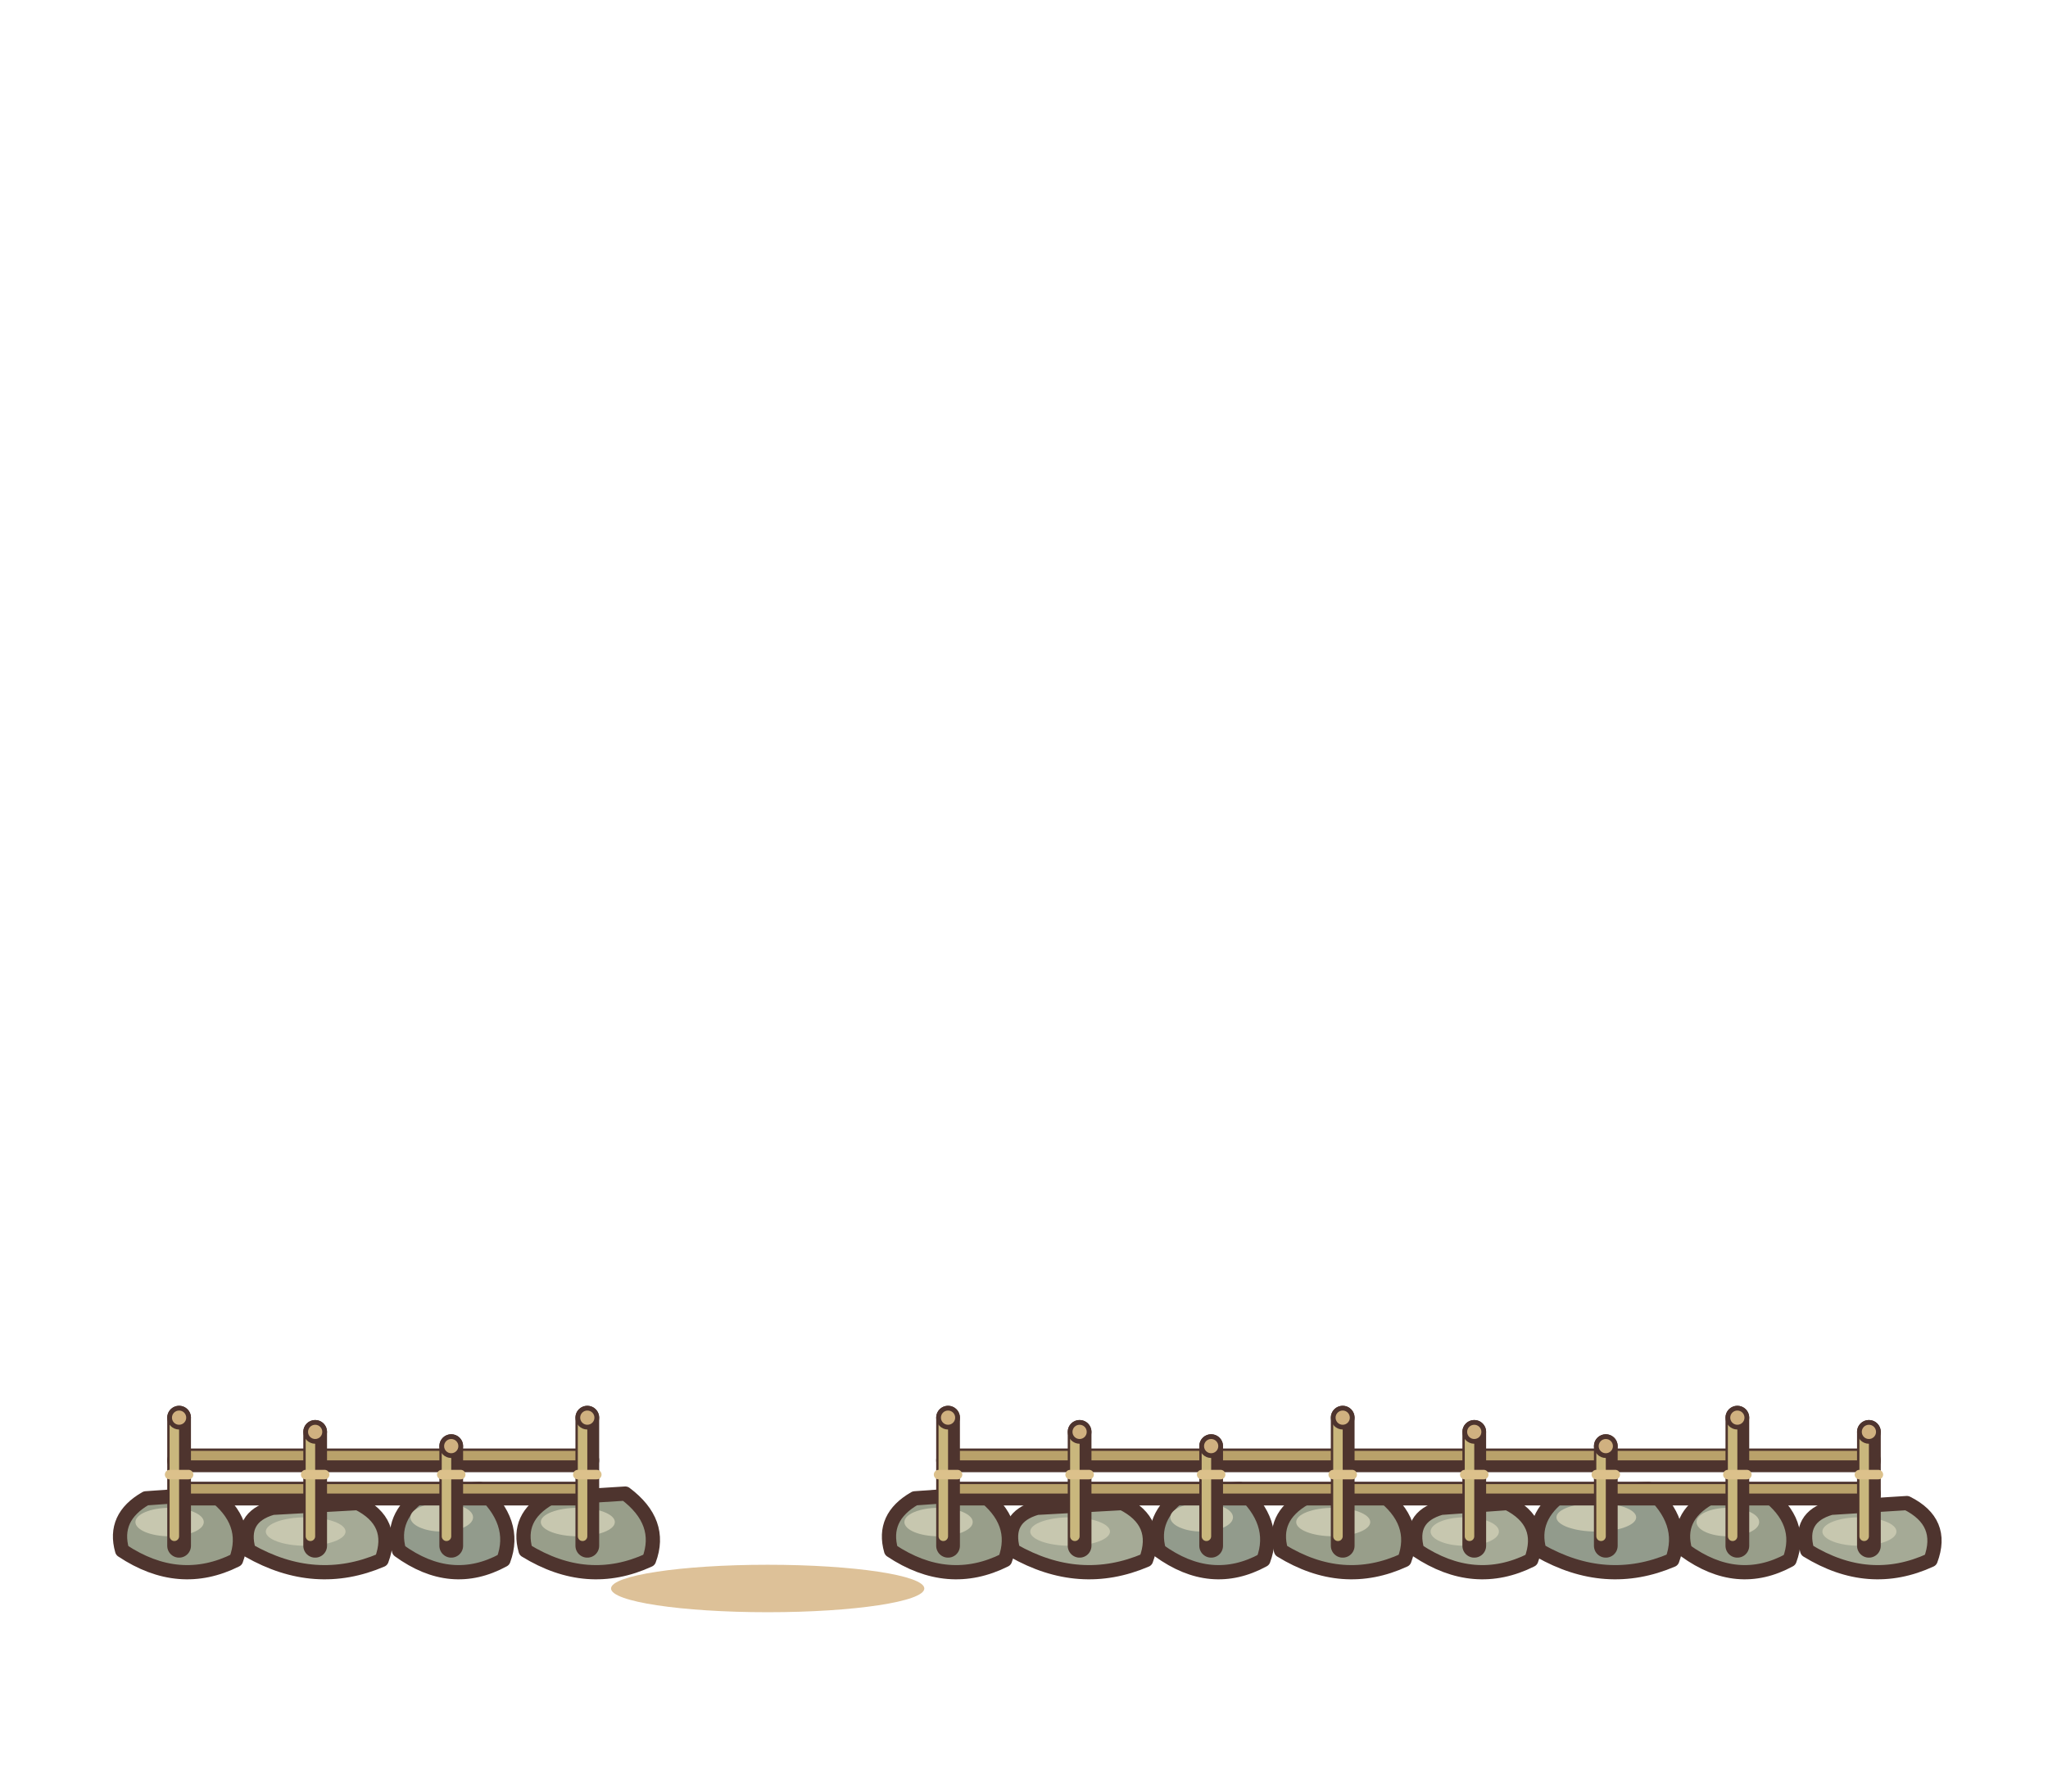
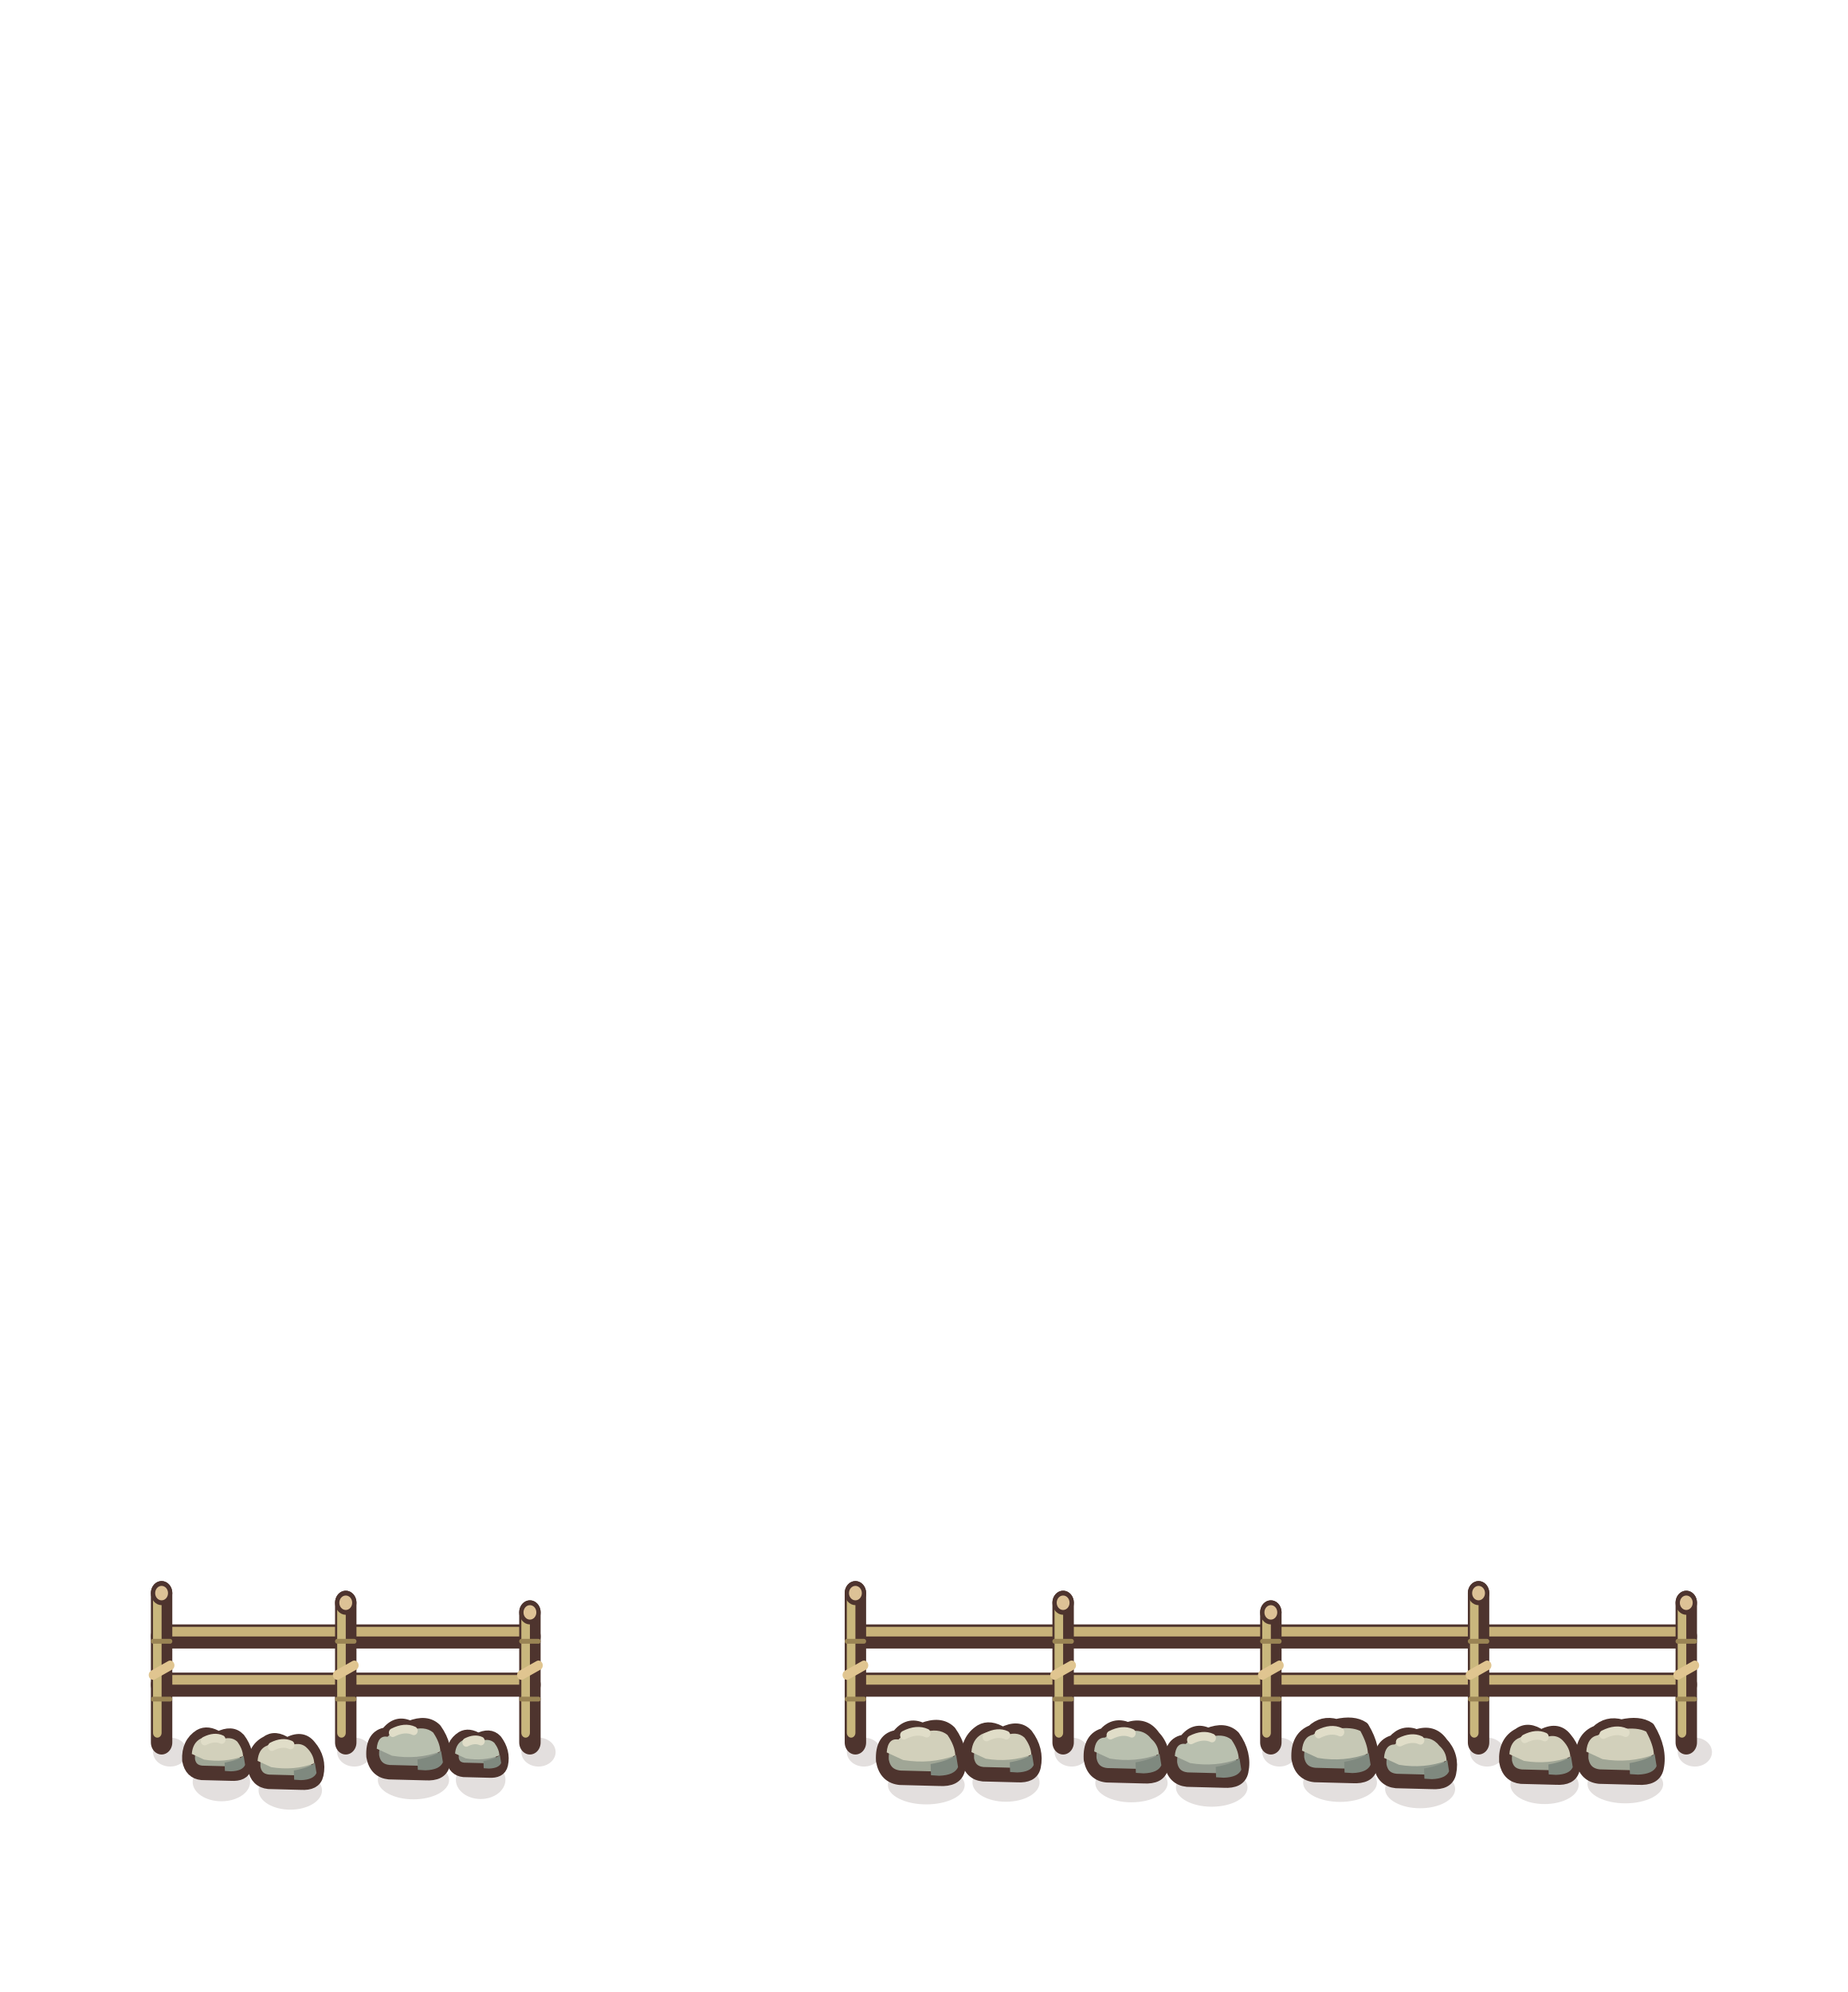
- <svg xmlns="http://www.w3.org/2000/svg" width="384" height="336" viewBox="0 0 384 336">
-   <g transform="translate(192,192) scale(0.89) translate(-192,-192)">
-     <path d="M2.0 303.0 Q0.0 296.0 7.0 292.0 L21.0 291.0 Q29.0 297.0 26.0 305.0 Q14.0 311.0 2.0 303.0 Z" fill="#989E8A" stroke="#4E342E" stroke-width="3" stroke-linejoin="round" stroke-linecap="round" />
-     <ellipse cx="12.0" cy="297.0" rx="7.2" ry="3" fill="#C7C7AF" />
-     <path d="M28.667 303.0 Q26.667 296.0 33.667 294.0 L51.667 293.0 Q59.667 297.0 56.667 305.0 Q42.667 311.0 28.667 303.0 Z" fill="#A5AA96" stroke="#4E342E" stroke-width="3" stroke-linejoin="round" stroke-linecap="round" />
-     <ellipse cx="40.667" cy="299.0" rx="8.4" ry="3" fill="#C7C7AF" />
-     <path d="M60.333 303.0 Q58.333 296.0 65.333 291.0 L77.333 290.0 Q85.333 297.0 82.333 305.0 Q71.333 311.0 60.333 303.0 Z" fill="#929B8C" stroke="#4E342E" stroke-width="3" stroke-linejoin="round" stroke-linecap="round" />
-     <ellipse cx="69.333" cy="296.0" rx="6.6" ry="3" fill="#C7C7AF" />
-     <path d="M87.0 303.0 Q85.0 296.0 92.0 292.0 L108.0 291.0 Q116.0 297.0 113.0 305.0 Q100.0 311.0 87.0 303.0 Z" fill="#989E8A" stroke="#4E342E" stroke-width="3" stroke-linejoin="round" stroke-linecap="round" />
-     <ellipse cx="98.0" cy="297.0" rx="7.8" ry="3" fill="#C7C7AF" />
-     <path d="M14 284 L100 284" stroke="#4E342E" stroke-width="5" stroke-linecap="round" fill="none" />
-     <path d="M14 283 L100 283" stroke="#B9A16A" stroke-width="2" stroke-linecap="round" fill="none" />
-     <path d="M14 291 L100 291" stroke="#4E342E" stroke-width="5" stroke-linecap="round" fill="none" />
-     <path d="M14 290 L100 290" stroke="#B9A16A" stroke-width="2" stroke-linecap="round" fill="none" />
-     <path d="M14.0 275.0 L14.0 302.0" stroke="#4E342E" stroke-width="5" stroke-linecap="round" fill="none" />
-     <path d="M13.0 276.0 L13.0 300.0" stroke="#C9B77D" stroke-width="2" stroke-linecap="round" fill="none" />
-     <ellipse cx="14.0" cy="275.0" rx="2" ry="2" fill="#D0B180" stroke="#4E342E" stroke-width="1" />
-     <path d="M12.0 287.0 L16.0 287.0" stroke="#DCC18B" stroke-width="2" stroke-linecap="round" fill="none" />
-     <path d="M42.667 278.0 L42.667 302.0" stroke="#4E342E" stroke-width="5" stroke-linecap="round" fill="none" />
-     <path d="M41.667 279.0 L41.667 300.0" stroke="#C9B77D" stroke-width="2" stroke-linecap="round" fill="none" />
-     <ellipse cx="42.667" cy="278.0" rx="2" ry="2" fill="#D0B180" stroke="#4E342E" stroke-width="1" />
-     <path d="M40.667 287.0 L44.667 287.0" stroke="#DCC18B" stroke-width="2" stroke-linecap="round" fill="none" />
-     <path d="M71.333 281.0 L71.333 302.0" stroke="#4E342E" stroke-width="5" stroke-linecap="round" fill="none" />
-     <path d="M70.333 282.0 L70.333 300.0" stroke="#C9B77D" stroke-width="2" stroke-linecap="round" fill="none" />
-     <ellipse cx="71.333" cy="281.0" rx="2" ry="2" fill="#D0B180" stroke="#4E342E" stroke-width="1" />
-     <path d="M69.333 287.0 L73.333 287.0" stroke="#DCC18B" stroke-width="2" stroke-linecap="round" fill="none" />
-     <path d="M100.0 275.0 L100.0 302.0" stroke="#4E342E" stroke-width="5" stroke-linecap="round" fill="none" />
-     <path d="M99.0 276.0 L99.0 300.0" stroke="#C9B77D" stroke-width="2" stroke-linecap="round" fill="none" />
-     <ellipse cx="100.0" cy="275.0" rx="2" ry="2" fill="#D0B180" stroke="#4E342E" stroke-width="1" />
-     <path d="M98.0 287.0 L102.0 287.0" stroke="#DCC18B" stroke-width="2" stroke-linecap="round" fill="none" />
-     <path d="M164.0 303.0 Q162.0 296.0 169.0 292.0 L183.0 291.0 Q191.0 297.0 188.0 305.0 Q176.0 311.0 164.0 303.0 Z" fill="#989E8A" stroke="#4E342E" stroke-width="3" stroke-linejoin="round" stroke-linecap="round" />
-     <ellipse cx="174.0" cy="297.0" rx="7.2" ry="3" fill="#C7C7AF" />
-     <path d="M189.714 303.0 Q187.714 296.0 194.714 294.0 L212.714 293.0 Q220.714 297.0 217.714 305.0 Q203.714 311.0 189.714 303.0 Z" fill="#A5AA96" stroke="#4E342E" stroke-width="3" stroke-linejoin="round" stroke-linecap="round" />
-     <ellipse cx="201.714" cy="299.0" rx="8.4" ry="3" fill="#C7C7AF" />
-     <path d="M220.429 303.0 Q218.429 296.0 225.429 291.0 L237.429 290.0 Q245.429 297.0 242.429 305.0 Q231.429 311.0 220.429 303.0 Z" fill="#929B8C" stroke="#4E342E" stroke-width="3" stroke-linejoin="round" stroke-linecap="round" />
-     <ellipse cx="229.429" cy="296.0" rx="6.6" ry="3" fill="#C7C7AF" />
-     <path d="M246.143 303.0 Q244.143 296.0 251.143 292.0 L267.143 291.0 Q275.143 297.0 272.143 305.0 Q259.143 311.0 246.143 303.0 Z" fill="#989E8A" stroke="#4E342E" stroke-width="3" stroke-linejoin="round" stroke-linecap="round" />
-     <ellipse cx="257.143" cy="297.0" rx="7.8" ry="3" fill="#C7C7AF" />
-     <path d="M274.857 303.0 Q272.857 296.0 279.857 294.0 L293.857 293.0 Q301.857 297.0 298.857 305.0 Q286.857 311.0 274.857 303.0 Z" fill="#A5AA96" stroke="#4E342E" stroke-width="3" stroke-linejoin="round" stroke-linecap="round" />
-     <ellipse cx="284.857" cy="299.0" rx="7.2" ry="3" fill="#C7C7AF" />
-     <path d="M300.571 303.0 Q298.571 296.0 305.571 291.0 L323.571 290.0 Q331.571 297.0 328.571 305.0 Q314.571 311.0 300.571 303.0 Z" fill="#929B8C" stroke="#4E342E" stroke-width="3" stroke-linejoin="round" stroke-linecap="round" />
-     <ellipse cx="312.571" cy="296.0" rx="8.4" ry="3" fill="#C7C7AF" />
-     <path d="M331.286 303.0 Q329.286 296.0 336.286 292.0 L348.286 291.0 Q356.286 297.0 353.286 305.0 Q342.286 311.0 331.286 303.0 Z" fill="#989E8A" stroke="#4E342E" stroke-width="3" stroke-linejoin="round" stroke-linecap="round" />
-     <ellipse cx="340.286" cy="297.0" rx="6.6" ry="3" fill="#C7C7AF" />
-     <path d="M357.0 303.0 Q355.0 296.0 362.0 294.0 L378.0 293.0 Q386.0 297.0 383.0 305.0 Q370.0 311.0 357.0 303.0 Z" fill="#A5AA96" stroke="#4E342E" stroke-width="3" stroke-linejoin="round" stroke-linecap="round" />
-     <ellipse cx="368.0" cy="299.0" rx="7.8" ry="3" fill="#C7C7AF" />
-     <path d="M176 284 L370 284" stroke="#4E342E" stroke-width="5" stroke-linecap="round" fill="none" />
-     <path d="M176 283 L370 283" stroke="#B9A16A" stroke-width="2" stroke-linecap="round" fill="none" />
-     <path d="M176 291 L370 291" stroke="#4E342E" stroke-width="5" stroke-linecap="round" fill="none" />
-     <path d="M176 290 L370 290" stroke="#B9A16A" stroke-width="2" stroke-linecap="round" fill="none" />
-     <path d="M176.0 275.0 L176.0 302.0" stroke="#4E342E" stroke-width="5" stroke-linecap="round" fill="none" />
-     <path d="M175.0 276.0 L175.0 300.0" stroke="#C9B77D" stroke-width="2" stroke-linecap="round" fill="none" />
-     <ellipse cx="176.0" cy="275.0" rx="2" ry="2" fill="#D0B180" stroke="#4E342E" stroke-width="1" />
-     <path d="M174.0 287.0 L178.0 287.0" stroke="#DCC18B" stroke-width="2" stroke-linecap="round" fill="none" />
-     <path d="M203.714 278.0 L203.714 302.0" stroke="#4E342E" stroke-width="5" stroke-linecap="round" fill="none" />
-     <path d="M202.714 279.0 L202.714 300.0" stroke="#C9B77D" stroke-width="2" stroke-linecap="round" fill="none" />
-     <ellipse cx="203.714" cy="278.0" rx="2" ry="2" fill="#D0B180" stroke="#4E342E" stroke-width="1" />
-     <path d="M201.714 287.0 L205.714 287.0" stroke="#DCC18B" stroke-width="2" stroke-linecap="round" fill="none" />
-     <path d="M231.429 281.0 L231.429 302.0" stroke="#4E342E" stroke-width="5" stroke-linecap="round" fill="none" />
-     <path d="M230.429 282.0 L230.429 300.0" stroke="#C9B77D" stroke-width="2" stroke-linecap="round" fill="none" />
-     <ellipse cx="231.429" cy="281.0" rx="2" ry="2" fill="#D0B180" stroke="#4E342E" stroke-width="1" />
-     <path d="M229.429 287.0 L233.429 287.0" stroke="#DCC18B" stroke-width="2" stroke-linecap="round" fill="none" />
-     <path d="M259.143 275.0 L259.143 302.0" stroke="#4E342E" stroke-width="5" stroke-linecap="round" fill="none" />
-     <path d="M258.143 276.0 L258.143 300.0" stroke="#C9B77D" stroke-width="2" stroke-linecap="round" fill="none" />
-     <ellipse cx="259.143" cy="275.0" rx="2" ry="2" fill="#D0B180" stroke="#4E342E" stroke-width="1" />
-     <path d="M257.143 287.0 L261.143 287.0" stroke="#DCC18B" stroke-width="2" stroke-linecap="round" fill="none" />
-     <path d="M286.857 278.0 L286.857 302.0" stroke="#4E342E" stroke-width="5" stroke-linecap="round" fill="none" />
-     <path d="M285.857 279.0 L285.857 300.0" stroke="#C9B77D" stroke-width="2" stroke-linecap="round" fill="none" />
-     <ellipse cx="286.857" cy="278.0" rx="2" ry="2" fill="#D0B180" stroke="#4E342E" stroke-width="1" />
-     <path d="M284.857 287.0 L288.857 287.0" stroke="#DCC18B" stroke-width="2" stroke-linecap="round" fill="none" />
-     <path d="M314.571 281.0 L314.571 302.0" stroke="#4E342E" stroke-width="5" stroke-linecap="round" fill="none" />
-     <path d="M313.571 282.0 L313.571 300.0" stroke="#C9B77D" stroke-width="2" stroke-linecap="round" fill="none" />
-     <ellipse cx="314.571" cy="281.0" rx="2" ry="2" fill="#D0B180" stroke="#4E342E" stroke-width="1" />
-     <path d="M312.571 287.0 L316.571 287.0" stroke="#DCC18B" stroke-width="2" stroke-linecap="round" fill="none" />
-     <path d="M342.286 275.0 L342.286 302.0" stroke="#4E342E" stroke-width="5" stroke-linecap="round" fill="none" />
-     <path d="M341.286 276.0 L341.286 300.0" stroke="#C9B77D" stroke-width="2" stroke-linecap="round" fill="none" />
-     <ellipse cx="342.286" cy="275.0" rx="2" ry="2" fill="#D0B180" stroke="#4E342E" stroke-width="1" />
-     <path d="M340.286 287.0 L344.286 287.0" stroke="#DCC18B" stroke-width="2" stroke-linecap="round" fill="none" />
-     <path d="M370.0 278.0 L370.0 302.0" stroke="#4E342E" stroke-width="5" stroke-linecap="round" fill="none" />
-     <path d="M369.0 279.0 L369.0 300.0" stroke="#C9B77D" stroke-width="2" stroke-linecap="round" fill="none" />
-     <ellipse cx="370.0" cy="278.0" rx="2" ry="2" fill="#D0B180" stroke="#4E342E" stroke-width="1" />
-     <path d="M368.0 287.0 L372.0 287.0" stroke="#DCC18B" stroke-width="2" stroke-linecap="round" fill="none" />
-     <ellipse cx="138" cy="311" rx="33" ry="5" fill="#DDC198" />
+ <svg xmlns="http://www.w3.org/2000/svg" width="512" height="552" viewBox="0 0 512 552">
+   <g transform="translate(0,48)">
+     <g transform="scale(1.333333,1.5)">
+       <g transform="translate(192,192) scale(0.89) translate(-192,-192)">
+         <path d="M14 280 L100 280" stroke="#4E342E" stroke-width="5" stroke-linecap="round" fill="none" />
+         <path d="M14 279 L100 279" stroke="#C8B27A" stroke-width="2" stroke-linecap="round" fill="none" />
+         <path d="M14 290 L100 290" stroke="#4E342E" stroke-width="5" stroke-linecap="round" fill="none" />
+         <path d="M14 289 L100 289" stroke="#C8B27A" stroke-width="2" stroke-linecap="round" fill="none" />
+         <ellipse cx="16.0" cy="304.0" rx="4" ry="3" fill="#4E342E" opacity="0.16" />
+         <path d="M14.0 271.0 L14.0 302.0" stroke="#4E342E" stroke-width="5" stroke-linecap="round" fill="none" />
+         <path d="M13.0 272.0 L13.0 300.0" stroke="#C9B77D" stroke-width="2" stroke-linecap="round" fill="none" />
+         <ellipse cx="14.0" cy="271.0" rx="2" ry="2" fill="#DDC296" stroke="#4E342E" stroke-width="1" />
+         <path d="M12.0 288.0 L16.0 286.0" stroke="#E0C590" stroke-width="2" stroke-linecap="round" fill="none" />
+         <path d="M12.0 293.0 L16.0 293.0" stroke="#9A8454" stroke-width="1" stroke-linecap="round" fill="none" />
+         <path d="M12.0 281.0 L16.0 281.0" stroke="#9A8454" stroke-width="1" stroke-linecap="round" fill="none" />
+         <ellipse cx="59.0" cy="304.0" rx="4" ry="3" fill="#4E342E" opacity="0.16" />
+         <path d="M57.0 273.0 L57.0 302.0" stroke="#4E342E" stroke-width="5" stroke-linecap="round" fill="none" />
+         <path d="M56.0 274.0 L56.0 300.0" stroke="#C9B77D" stroke-width="2" stroke-linecap="round" fill="none" />
+         <ellipse cx="57.0" cy="273.0" rx="2" ry="2" fill="#DDC296" stroke="#4E342E" stroke-width="1" />
+         <path d="M55.0 288.0 L59.0 286.0" stroke="#E0C590" stroke-width="2" stroke-linecap="round" fill="none" />
+         <path d="M55.0 293.0 L59.0 293.0" stroke="#9A8454" stroke-width="1" stroke-linecap="round" fill="none" />
+         <path d="M55.0 281.0 L59.0 281.0" stroke="#9A8454" stroke-width="1" stroke-linecap="round" fill="none" />
+         <ellipse cx="102.0" cy="304.0" rx="4" ry="3" fill="#4E342E" opacity="0.16" />
+         <path d="M100.0 275.0 L100.0 302.0" stroke="#4E342E" stroke-width="5" stroke-linecap="round" fill="none" />
+         <path d="M99.0 276.0 L99.0 300.0" stroke="#C9B77D" stroke-width="2" stroke-linecap="round" fill="none" />
+         <ellipse cx="100.0" cy="275.0" rx="2" ry="2" fill="#DDC296" stroke="#4E342E" stroke-width="1" />
+         <path d="M98.0 288.0 L102.0 286.0" stroke="#E0C590" stroke-width="2" stroke-linecap="round" fill="none" />
+         <path d="M98.0 293.0 L102.0 293.0" stroke="#9A8454" stroke-width="1" stroke-linecap="round" fill="none" />
+         <path d="M98.0 281.0 L102.0 281.0" stroke="#9A8454" stroke-width="1" stroke-linecap="round" fill="none" />
+         <g transform="translate(27.13949,307.2091)">
+           <ellipse cx="0.821" cy="3" rx="6.703" ry="4" fill="#4E342E" opacity="0.16" />
+           <path d="M-6.839 -1.573 Q-7.045 -4.877 -4.24 -6.45 Q-2.394 -7.393 0.137 -5.978 Q3.283 -7.393 4.993 -5.742 Q7.181 -3.146 6.498 -0.315 Q6.087 1.416 3.078 1.258 L-3.762 1.101 Q-6.361 0.865 -6.839 -1.573 Z" fill="#A0A696" stroke="#4E342E" stroke-width="3" stroke-linejoin="round" stroke-linecap="round" />
+           <path d="M-6.087 -2.832 Q-5.882 -5.113 -4.035 -5.998 Q-1.915 -6.922 0.205 -5.619 Q2.941 -6.686 4.514 -5.397 Q5.814 -3.854 5.882 -2.36 Q1.573 -0.944 -3.215 -1.652 Z" fill="#D2D0BB" />
+           <path d="M1.573 -1.023 Q4.582 -1.494 6.019 -2.438 L6.361 -0.551 Q5.745 0.708 3.078 0.787 L1.641 0.708 Z" fill="#7F897F" />
+           <path d="M-3.078 -5.506 Q-0.821 -6.528 0.889 -5.82" fill="none" stroke="#E0DDC8" stroke-width="1.8" stroke-linecap="round" />
+         </g>
+         <g transform="translate(43.13949,308.9506)">
+           <ellipse cx="0.907" cy="3" rx="7.409" ry="4" fill="#4E342E" opacity="0.16" />
+           <path d="M-7.561 -1.739 Q-7.787 -5.391 -4.688 -6.782 Q-2.646 -8.173 0.151 -6.434 Q3.629 -8.173 5.519 -5.999 Q7.939 -3.478 7.182 -0.348 Q6.729 1.565 3.402 1.391 L-4.158 1.217 Q-7.031 0.956 -7.561 -1.739 Z" fill="#A0A696" stroke="#4E342E" stroke-width="3" stroke-linejoin="round" stroke-linecap="round" />
+           <path d="M-6.729 -3.13 Q-6.502 -5.651 -4.461 -6.307 Q-2.117 -7.651 0.227 -6.048 Q3.251 -7.39 4.99 -5.639 Q6.426 -4.26 6.502 -2.608 Q1.739 -1.043 -3.553 -1.826 Z" fill="#D2D0BB" />
+           <path d="M1.739 -1.13 Q5.066 -1.652 6.653 -2.695 L7.031 -0.609 Q6.351 0.783 3.402 0.869 L1.815 0.783 Z" fill="#7F897F" />
+           <path d="M-3.402 -6.086 Q-0.907 -7.217 0.983 -6.434" fill="none" stroke="#E0DDC8" stroke-width="1.8" stroke-linecap="round" />
+         </g>
+         <g transform="translate(71.78971,306.8054)">
+           <ellipse cx="1.019" cy="3" rx="8.32" ry="4" fill="#4E342E" opacity="0.16" />
+           <path d="M-8.49 -1.953 Q-8.744 -6.053 -5.264 -6.444 Q-2.971 -9.177 0.17 -7.811 Q4.075 -9.177 6.197 -7.322 Q8.914 -3.905 8.065 -0.391 Q7.556 1.757 3.82 1.562 L-4.669 1.367 Q-7.895 1.074 -8.49 -1.953 Z" fill="#949B90" stroke="#4E342E" stroke-width="3" stroke-linejoin="round" stroke-linecap="round" />
+           <path d="M-7.556 -3.515 Q-7.301 -6.346 -5.009 -5.993 Q-2.377 -8.592 0.255 -7.342 Q3.651 -8.299 5.603 -6.883 Q7.216 -4.784 7.301 -2.929 Q1.953 -1.172 -3.99 -2.05 Z" fill="#B9C0AF" />
+           <path d="M1.953 -1.269 Q5.688 -1.855 7.471 -3.027 L7.895 -0.683 Q7.131 0.879 3.82 0.976 L2.038 0.879 Z" fill="#7F897F" />
+           <path d="M-3.82 -6.834 Q-1.019 -8.103 1.104 -7.225" fill="none" stroke="#E0DDC8" stroke-width="1.8" stroke-linecap="round" />
+         </g>
+         <g transform="translate(87.78971,306.739)">
+           <ellipse cx="0.709" cy="3" rx="5.792" ry="4" fill="#4E342E" opacity="0.16" />
+           <path d="M-5.91 -1.359 Q-6.088 -4.214 -3.664 -5.573 Q-2.069 -6.389 0.118 -5.166 Q2.837 -6.389 4.315 -4.962 Q6.206 -2.719 5.615 -0.272 Q5.26 1.223 2.66 1.087 L-3.251 0.952 Q-5.497 0.748 -5.91 -1.359 Z" fill="#949B90" stroke="#4E342E" stroke-width="3" stroke-linejoin="round" stroke-linecap="round" />
+           <path d="M-5.26 -2.447 Q-5.083 -4.418 -3.487 -5.183 Q-1.655 -5.981 0.177 -4.856 Q2.541 -5.777 3.901 -4.664 Q5.024 -3.33 5.083 -2.039 Q1.359 -0.816 -2.778 -1.427 Z" fill="#B9C0AF" />
+           <path d="M1.359 -0.884 Q3.96 -1.291 5.201 -2.107 L5.497 -0.476 Q4.965 0.612 2.66 0.68 L1.418 0.612 Z" fill="#7F897F" />
+           <path d="M-2.66 -4.758 Q-0.709 -5.641 0.768 -5.03" fill="none" stroke="#E0DDC8" stroke-width="1.8" stroke-linecap="round" />
+         </g>
+         <path d="M176 280 L370 280" stroke="#4E342E" stroke-width="5" stroke-linecap="round" fill="none" />
+         <path d="M176 279 L370 279" stroke="#C8B27A" stroke-width="2" stroke-linecap="round" fill="none" />
+         <path d="M176 290 L370 290" stroke="#4E342E" stroke-width="5" stroke-linecap="round" fill="none" />
+         <path d="M176 289 L370 289" stroke="#C8B27A" stroke-width="2" stroke-linecap="round" fill="none" />
+         <ellipse cx="178.0" cy="304.0" rx="4" ry="3" fill="#4E342E" opacity="0.16" />
+         <path d="M176.0 271.0 L176.0 302.0" stroke="#4E342E" stroke-width="5" stroke-linecap="round" fill="none" />
+         <path d="M175.0 272.0 L175.0 300.0" stroke="#C9B77D" stroke-width="2" stroke-linecap="round" fill="none" />
+         <ellipse cx="176.0" cy="271.0" rx="2" ry="2" fill="#DDC296" stroke="#4E342E" stroke-width="1" />
+         <path d="M174.0 288.0 L178.0 286.0" stroke="#E0C590" stroke-width="2" stroke-linecap="round" fill="none" />
+         <path d="M174.0 293.0 L178.0 293.0" stroke="#9A8454" stroke-width="1" stroke-linecap="round" fill="none" />
+         <path d="M174.0 281.0 L178.0 281.0" stroke="#9A8454" stroke-width="1" stroke-linecap="round" fill="none" />
+         <ellipse cx="226.5" cy="304.0" rx="4" ry="3" fill="#4E342E" opacity="0.16" />
+         <path d="M224.5 273.0 L224.5 302.0" stroke="#4E342E" stroke-width="5" stroke-linecap="round" fill="none" />
+         <path d="M223.5 274.0 L223.5 300.0" stroke="#C9B77D" stroke-width="2" stroke-linecap="round" fill="none" />
+         <ellipse cx="224.5" cy="273.0" rx="2" ry="2" fill="#DDC296" stroke="#4E342E" stroke-width="1" />
+         <path d="M222.5 288.0 L226.5 286.0" stroke="#E0C590" stroke-width="2" stroke-linecap="round" fill="none" />
+         <path d="M222.5 293.0 L226.5 293.0" stroke="#9A8454" stroke-width="1" stroke-linecap="round" fill="none" />
+         <path d="M222.5 281.0 L226.5 281.0" stroke="#9A8454" stroke-width="1" stroke-linecap="round" fill="none" />
+         <ellipse cx="275.0" cy="304.0" rx="4" ry="3" fill="#4E342E" opacity="0.16" />
+         <path d="M273.0 275.0 L273.0 302.0" stroke="#4E342E" stroke-width="5" stroke-linecap="round" fill="none" />
+         <path d="M272.0 276.0 L272.0 300.0" stroke="#C9B77D" stroke-width="2" stroke-linecap="round" fill="none" />
+         <ellipse cx="273.0" cy="275.0" rx="2" ry="2" fill="#DDC296" stroke="#4E342E" stroke-width="1" />
+         <path d="M271.0 288.0 L275.0 286.0" stroke="#E0C590" stroke-width="2" stroke-linecap="round" fill="none" />
+         <path d="M271.0 293.0 L275.0 293.0" stroke="#9A8454" stroke-width="1" stroke-linecap="round" fill="none" />
+         <path d="M271.0 281.0 L275.0 281.0" stroke="#9A8454" stroke-width="1" stroke-linecap="round" fill="none" />
+         <ellipse cx="323.5" cy="304.0" rx="4" ry="3" fill="#4E342E" opacity="0.16" />
+         <path d="M321.5 271.0 L321.5 302.0" stroke="#4E342E" stroke-width="5" stroke-linecap="round" fill="none" />
+         <path d="M320.5 272.0 L320.5 300.0" stroke="#C9B77D" stroke-width="2" stroke-linecap="round" fill="none" />
+         <ellipse cx="321.5" cy="271.0" rx="2" ry="2" fill="#DDC296" stroke="#4E342E" stroke-width="1" />
+         <path d="M319.5 288.0 L323.5 286.0" stroke="#E0C590" stroke-width="2" stroke-linecap="round" fill="none" />
+         <path d="M319.5 293.0 L323.5 293.0" stroke="#9A8454" stroke-width="1" stroke-linecap="round" fill="none" />
+         <path d="M319.5 281.0 L323.5 281.0" stroke="#9A8454" stroke-width="1" stroke-linecap="round" fill="none" />
+         <ellipse cx="372.0" cy="304.0" rx="4" ry="3" fill="#4E342E" opacity="0.16" />
+         <path d="M370.0 273.0 L370.0 302.0" stroke="#4E342E" stroke-width="5" stroke-linecap="round" fill="none" />
+         <path d="M369.0 274.0 L369.0 300.0" stroke="#C9B77D" stroke-width="2" stroke-linecap="round" fill="none" />
+         <ellipse cx="370.0" cy="273.0" rx="2" ry="2" fill="#DDC296" stroke="#4E342E" stroke-width="1" />
+         <path d="M368.0 288.0 L372.0 286.0" stroke="#E0C590" stroke-width="2" stroke-linecap="round" fill="none" />
+         <path d="M368.0 293.0 L372.0 293.0" stroke="#9A8454" stroke-width="1" stroke-linecap="round" fill="none" />
+         <path d="M368.0 281.0 L372.0 281.0" stroke="#9A8454" stroke-width="1" stroke-linecap="round" fill="none" />
+         <g transform="translate(191.452,307.8555)">
+           <ellipse cx="1.098" cy="3" rx="8.969" ry="4" fill="#4E342E" opacity="0.16" />
+           <path d="M-9.152 -2.105 Q-9.427 -6.525 -5.674 -6.946 Q-3.203 -9.893 0.183 -8.42 Q4.393 -9.893 6.681 -7.894 Q9.61 -4.21 8.694 -0.421 Q8.145 1.894 4.118 1.684 L-5.034 1.473 Q-8.511 1.158 -9.152 -2.105 Z" fill="#A0A696" stroke="#4E342E" stroke-width="3" stroke-linejoin="round" stroke-linecap="round" />
+           <path d="M-8.145 -3.789 Q-7.871 -6.841 -5.4 -6.46 Q-2.563 -9.262 0.275 -7.915 Q3.935 -8.946 6.04 -7.42 Q7.779 -5.157 7.871 -3.157 Q2.105 -1.263 -4.301 -2.21 Z" fill="#D2D0BB" />
+           <path d="M2.105 -1.368 Q6.132 -2 8.054 -3.263 L8.511 -0.737 Q7.688 0.947 4.118 1.052 L2.196 0.947 Z" fill="#7F897F" />
+           <path d="M-4.118 -7.367 Q-1.098 -8.736 1.19 -7.788" fill="none" stroke="#E0DDC8" stroke-width="1.8" stroke-linecap="round" />
+         </g>
+         <g transform="translate(210.202,307.3054)">
+           <ellipse cx="0.96" cy="3" rx="7.838" ry="4" fill="#4E342E" opacity="0.16" />
+           <path d="M-7.998 -1.84 Q-8.238 -5.703 -4.959 -7.542 Q-2.799 -8.646 0.16 -6.99 Q3.839 -8.646 5.839 -6.714 Q8.398 -3.679 7.598 -0.368 Q7.118 1.656 3.599 1.472 L-4.399 1.288 Q-7.438 1.012 -7.998 -1.84 Z" fill="#A0A696" stroke="#4E342E" stroke-width="3" stroke-linejoin="round" stroke-linecap="round" />
+           <path d="M-7.118 -3.311 Q-6.878 -5.978 -4.719 -7.014 Q-2.239 -8.094 0.24 -6.571 Q3.439 -7.818 5.279 -6.311 Q6.798 -4.507 6.878 -2.759 Q1.84 -1.104 -3.759 -1.932 Z" fill="#D2D0BB" />
+           <path d="M1.84 -1.196 Q5.359 -1.748 7.038 -2.851 L7.438 -0.644 Q6.718 0.828 3.599 0.92 L1.92 0.828 Z" fill="#7F897F" />
+           <path d="M-3.599 -6.438 Q-0.96 -7.634 1.04 -6.806" fill="none" stroke="#E0DDC8" stroke-width="1.8" stroke-linecap="round" />
+         </g>
+         <g transform="translate(239.4191,307.423)">
+           <ellipse cx="1.034" cy="3" rx="8.447" ry="4" fill="#4E342E" opacity="0.16" />
+           <path d="M-8.619 -1.982 Q-8.878 -6.145 -5.344 -6.938 Q-3.017 -9.317 0.172 -8.128 Q4.137 -9.317 6.292 -6.542 Q9.05 -3.965 8.188 -0.396 Q7.671 1.784 3.879 1.586 L-4.74 1.388 Q-8.016 1.09 -8.619 -1.982 Z" fill="#949B90" stroke="#4E342E" stroke-width="3" stroke-linejoin="round" stroke-linecap="round" />
+           <path d="M-7.671 -3.568 Q-7.412 -6.443 -5.085 -6.453 Q-2.413 -8.723 0.259 -7.64 Q3.706 -8.425 5.689 -6.149 Q7.326 -4.857 7.412 -2.974 Q1.982 -1.189 -4.051 -2.082 Z" fill="#B9C0AF" />
+           <path d="M1.982 -1.289 Q5.775 -1.883 7.585 -3.073 L8.016 -0.694 Q7.24 0.892 3.879 0.991 L2.069 0.892 Z" fill="#7F897F" />
+           <path d="M-3.879 -6.938 Q-1.034 -8.227 1.12 -7.335" fill="none" stroke="#E0DDC8" stroke-width="1.8" stroke-linecap="round" />
+         </g>
+         <g transform="translate(258.1691,308.3389)">
+           <ellipse cx="1.024" cy="3" rx="8.36" ry="4" fill="#4E342E" opacity="0.16" />
+           <path d="M-8.531 -1.962 Q-8.787 -6.083 -5.289 -6.475 Q-2.986 -9.222 0.171 -7.848 Q4.095 -9.222 6.228 -7.358 Q8.957 -3.924 8.104 -0.392 Q7.593 1.766 3.839 1.57 L-4.692 1.373 Q-7.934 1.079 -8.531 -1.962 Z" fill="#949B90" stroke="#4E342E" stroke-width="3" stroke-linejoin="round" stroke-linecap="round" />
+           <path d="M-7.593 -3.532 Q-7.337 -6.377 -5.033 -6.022 Q-2.389 -8.633 0.256 -7.378 Q3.668 -8.339 5.63 -6.916 Q7.251 -4.807 7.337 -2.943 Q1.962 -1.177 -4.01 -2.06 Z" fill="#B9C0AF" />
+           <path d="M1.962 -1.275 Q5.716 -1.864 7.507 -3.041 L7.934 -0.687 Q7.166 0.883 3.839 0.981 L2.047 0.883 Z" fill="#7F897F" />
+           <path d="M-3.839 -6.867 Q-1.024 -8.143 1.109 -7.26" fill="none" stroke="#E0DDC8" stroke-width="1.8" stroke-linecap="round" />
+         </g>
+         <g transform="translate(288.1039,307.3395)">
+           <ellipse cx="1.056" cy="3" rx="8.628" ry="4" fill="#4E342E" opacity="0.16" />
+           <path d="M-8.804 -2.025 Q-9.068 -6.277 -5.458 -7.492 Q-3.081 -9.517 0.176 -8.707 Q4.226 -9.517 6.427 -8.201 Q9.244 -4.05 8.364 -0.405 Q7.835 1.822 3.962 1.62 L-4.842 1.417 Q-8.188 1.114 -8.804 -2.025 Z" fill="#90998D" stroke="#4E342E" stroke-width="3" stroke-linejoin="round" stroke-linecap="round" />
+           <path d="M-7.835 -3.645 Q-7.571 -6.581 -5.194 -6.968 Q-2.465 -8.91 0.264 -8.185 Q3.786 -8.606 5.811 -7.709 Q7.483 -4.961 7.571 -3.037 Q2.025 -1.215 -4.138 -2.126 Z" fill="#C6C8B5" />
+           <path d="M2.025 -1.316 Q5.899 -1.924 7.747 -3.139 L8.188 -0.709 Q7.395 0.911 3.962 1.012 L2.113 0.911 Z" fill="#7F897F" />
+           <path d="M-3.962 -7.087 Q-1.056 -8.403 1.145 -7.492" fill="none" stroke="#E0DDC8" stroke-width="1.8" stroke-linecap="round" />
+         </g>
+         <g transform="translate(306.8539,308.6561)">
+           <ellipse cx="1.002" cy="3" rx="8.179" ry="4" fill="#4E342E" opacity="0.16" />
+           <path d="M-8.346 -1.92 Q-8.596 -5.951 -5.175 -6.719 Q-2.921 -9.022 0.167 -7.87 Q4.006 -9.022 6.093 -6.335 Q8.763 -3.839 7.929 -0.384 Q7.428 1.728 3.756 1.536 L-4.59 1.344 Q-7.762 1.056 -8.346 -1.92 Z" fill="#90998D" stroke="#4E342E" stroke-width="3" stroke-linejoin="round" stroke-linecap="round" />
+           <path d="M-7.428 -3.455 Q-7.178 -6.239 -4.924 -6.248 Q-2.337 -8.446 0.25 -7.398 Q3.589 -8.158 5.508 -5.955 Q7.094 -4.703 7.178 -2.879 Q1.92 -1.152 -3.923 -2.016 Z" fill="#C6C8B5" />
+           <path d="M1.92 -1.248 Q5.592 -1.824 7.345 -2.975 L7.762 -0.672 Q7.011 0.864 3.756 0.96 L2.003 0.864 Z" fill="#7F897F" />
+           <path d="M-3.756 -6.719 Q-1.002 -7.966 1.085 -7.103" fill="none" stroke="#E0DDC8" stroke-width="1.8" stroke-linecap="round" />
+         </g>
+         <g transform="translate(335.9317,307.7899)">
+           <ellipse cx="0.976" cy="3" rx="7.969" ry="4" fill="#4E342E" opacity="0.16" />
+           <path d="M-8.132 -1.87 Q-8.376 -5.798 -5.042 -7.294 Q-2.846 -8.79 0.163 -6.92 Q3.903 -8.79 5.936 -6.452 Q8.538 -3.741 7.725 -0.374 Q7.237 1.683 3.659 1.496 L-4.472 1.309 Q-7.562 1.029 -8.132 -1.87 Z" fill="#A0A696" stroke="#4E342E" stroke-width="3" stroke-linejoin="round" stroke-linecap="round" />
+           <path d="M-7.237 -3.367 Q-6.993 -6.078 -4.798 -6.784 Q-2.277 -8.229 0.244 -6.505 Q3.497 -7.949 5.367 -6.065 Q6.912 -4.582 6.993 -2.805 Q1.87 -1.122 -3.822 -1.964 Z" fill="#D2D0BB" />
+           <path d="M1.87 -1.216 Q5.448 -1.777 7.156 -2.899 L7.562 -0.655 Q6.831 0.842 3.659 0.935 L1.952 0.842 Z" fill="#7F897F" />
+           <path d="M-3.659 -6.546 Q-0.976 -7.762 1.057 -6.92" fill="none" stroke="#E0DDC8" stroke-width="1.8" stroke-linecap="round" />
+         </g>
+         <g transform="translate(354.6817,307.6364)">
+           <ellipse cx="1.082" cy="3" rx="8.838" ry="4" fill="#4E342E" opacity="0.16" />
+           <path d="M-9.018 -2.074 Q-9.289 -6.43 -5.591 -7.675 Q-3.156 -9.749 0.18 -8.919 Q4.329 -9.749 6.583 -8.401 Q9.469 -4.148 8.567 -0.415 Q8.026 1.867 4.058 1.659 L-4.96 1.452 Q-8.387 1.141 -9.018 -2.074 Z" fill="#A0A696" stroke="#4E342E" stroke-width="3" stroke-linejoin="round" stroke-linecap="round" />
+           <path d="M-8.026 -3.734 Q-7.756 -6.741 -5.321 -7.137 Q-2.525 -9.127 0.271 -8.384 Q3.878 -8.815 5.952 -7.897 Q7.666 -5.082 7.756 -3.111 Q2.074 -1.245 -4.239 -2.178 Z" fill="#D2D0BB" />
+           <path d="M2.074 -1.348 Q6.042 -1.971 7.936 -3.215 L8.387 -0.726 Q7.575 0.933 4.058 1.037 L2.164 0.933 Z" fill="#7F897F" />
+           <path d="M-4.058 -7.26 Q-1.082 -8.608 1.172 -7.675" fill="none" stroke="#E0DDC8" stroke-width="1.8" stroke-linecap="round" />
+         </g>
+       </g>
+     </g>
  </g>
</svg>
